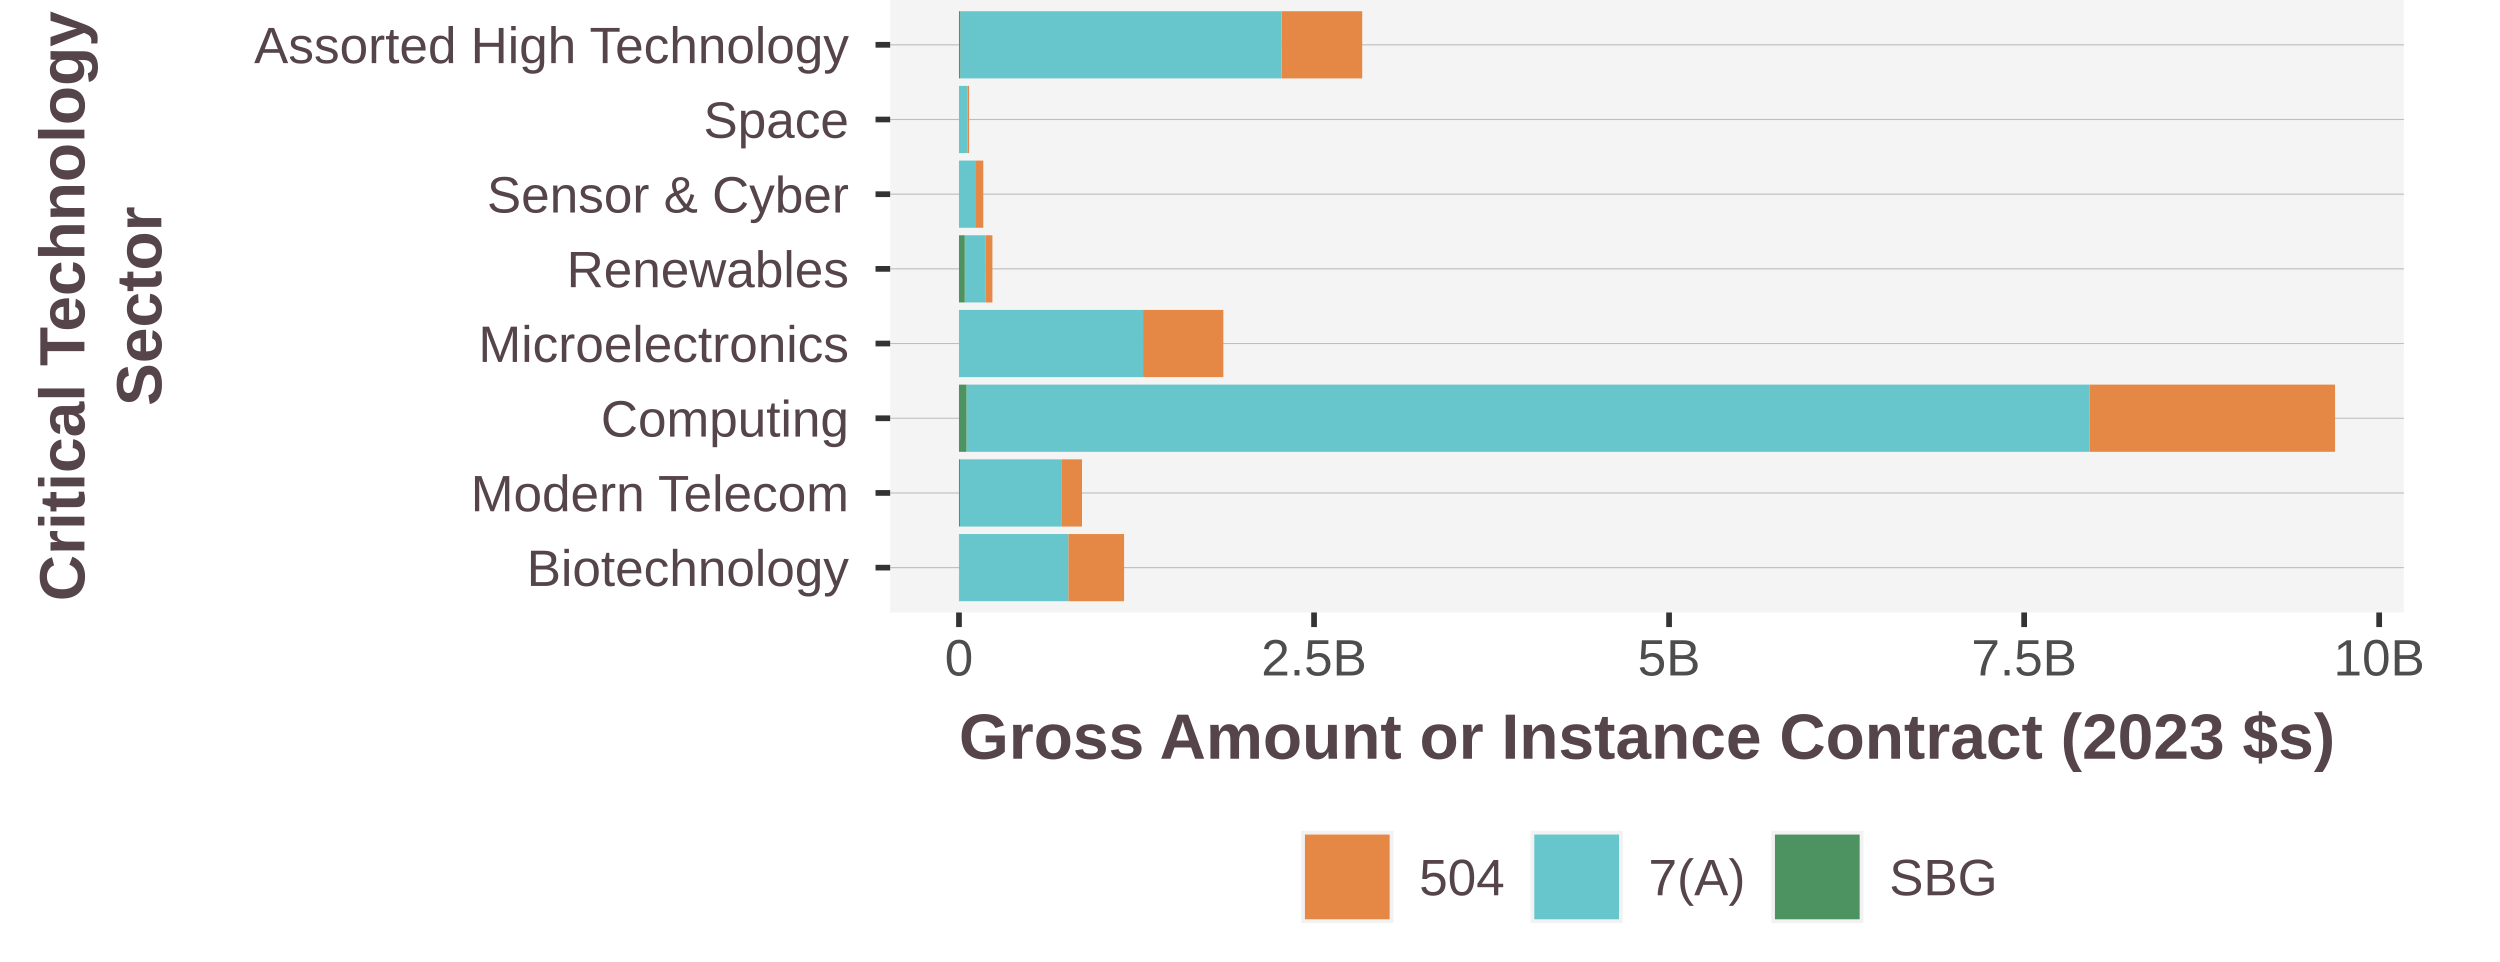
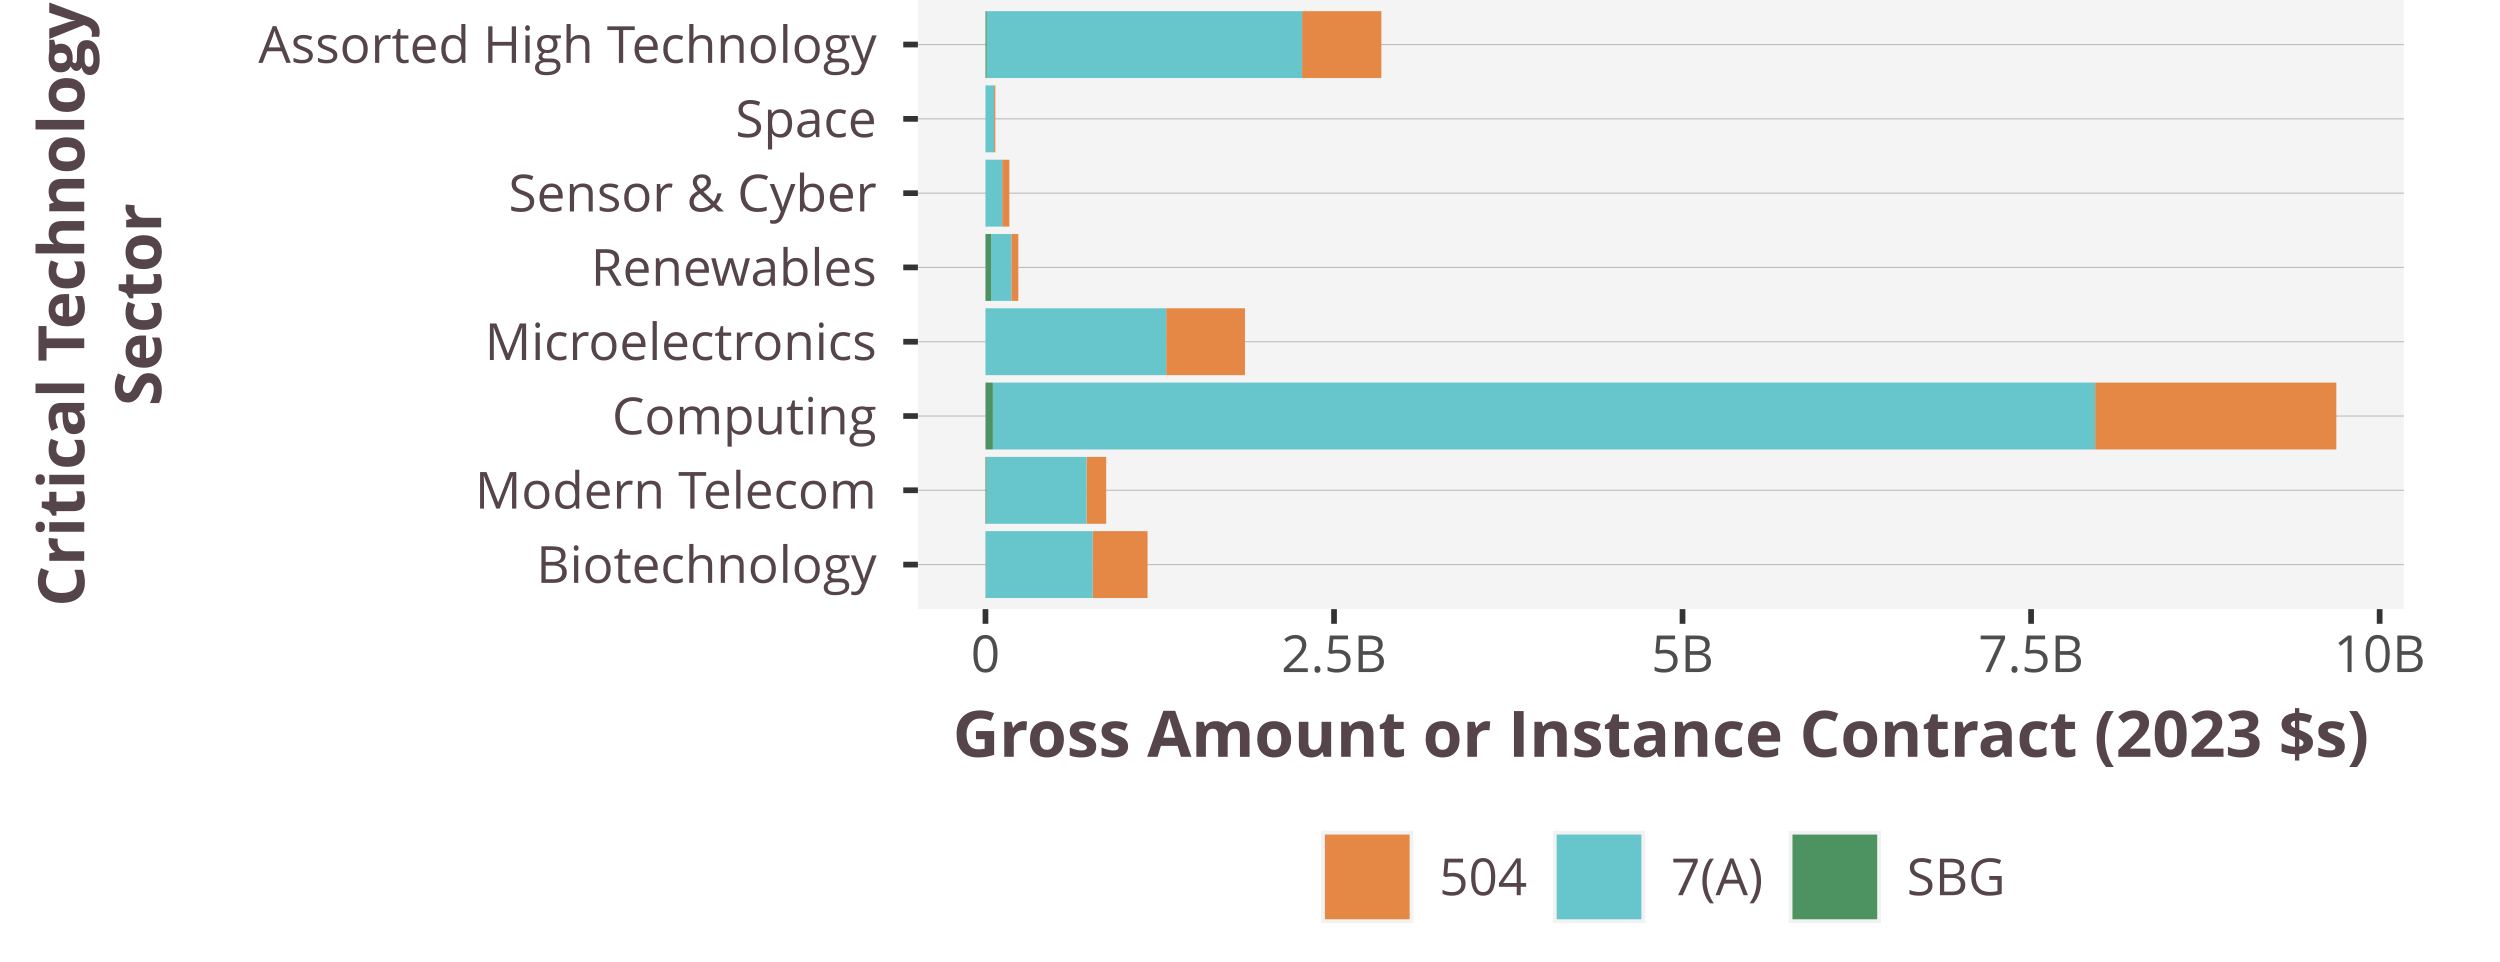
<svg xmlns="http://www.w3.org/2000/svg" class="svglite" width="468.00pt" height="180.00pt" viewBox="0 0 468.00 180.00">
  <defs>
    <style type="text/css">
    .svglite line, .svglite polyline, .svglite polygon, .svglite path, .svglite rect, .svglite circle {
      fill: none;
      stroke: #000000;
      stroke-linecap: round;
      stroke-linejoin: round;
      stroke-miterlimit: 10.00;
    }
    .svglite text {
      white-space: pre;
    }
  </style>
  </defs>
  <rect width="100%" height="100%" style="stroke: none; fill: #FFFFFF;" />
  <defs>
    <clipPath id="cpMC4wMHw0NjguMDB8MC4wMHwxODAuMDA=">
      <rect x="0.00" y="0.00" width="468.00" height="180.00" />
    </clipPath>
  </defs>
  <g clip-path="url(#cpMC4wMHw0NjguMDB8MC4wMHwxODAuMDA=)">
    <rect x="0.00" y="0.00" width="468.00" height="180.00" style="stroke-width: 1.07; stroke: #FFFFFF; fill: #FFFFFF;" />
  </g>
  <defs>
-     <clipPath id="cpMTY2LjY0fDQ1MC4wMHwwLjAwfDExNC42NQ==">
-       <rect x="166.64" y="0.00" width="283.36" height="114.65" />
+     <clipPath id="cpMTcxLjgzfDQ1MC4wMHwwLjAwfDExNC4wMw==">
+       <rect x="171.83" y="0.00" width="278.17" height="114.03" />
    </clipPath>
  </defs>
-   <g clip-path="url(#cpMTY2LjY0fDQ1MC4wMHwwLjAwfDExNC42NQ==)">
-     <rect x="166.64" y="0.00" width="283.36" height="114.65" style="stroke-width: 1.07; stroke: none; fill: #F4F4F4;" />
-     <polyline points="166.64,106.26 450.00,106.26 " style="stroke-width: 0.21; stroke: #BEBEBE; stroke-linecap: butt;" />
-     <polyline points="166.64,92.28 450.00,92.28 " style="stroke-width: 0.21; stroke: #BEBEBE; stroke-linecap: butt;" />
-     <polyline points="166.64,78.30 450.00,78.30 " style="stroke-width: 0.21; stroke: #BEBEBE; stroke-linecap: butt;" />
-     <polyline points="166.64,64.31 450.00,64.31 " style="stroke-width: 0.21; stroke: #BEBEBE; stroke-linecap: butt;" />
-     <polyline points="166.64,50.33 450.00,50.33 " style="stroke-width: 0.21; stroke: #BEBEBE; stroke-linecap: butt;" />
-     <polyline points="166.64,36.35 450.00,36.35 " style="stroke-width: 0.21; stroke: #BEBEBE; stroke-linecap: butt;" />
-     <polyline points="166.64,22.37 450.00,22.37 " style="stroke-width: 0.21; stroke: #BEBEBE; stroke-linecap: butt;" />
-     <polyline points="166.64,8.39 450.00,8.39 " style="stroke-width: 0.21; stroke: #BEBEBE; stroke-linecap: butt;" />
-     <rect x="199.98" y="99.97" width="10.45" height="12.58" style="stroke-width: 1.07; stroke: none; stroke-linecap: butt; stroke-linejoin: miter; fill: #E58846;" />
-     <rect x="391.13" y="72.00" width="45.99" height="12.58" style="stroke-width: 1.07; stroke: none; stroke-linecap: butt; stroke-linejoin: miter; fill: #E58846;" />
-     <rect x="239.90" y="2.10" width="15.11" height="12.58" style="stroke-width: 1.07; stroke: none; stroke-linecap: butt; stroke-linejoin: miter; fill: #E58846;" />
-     <rect x="213.98" y="58.02" width="15.03" height="12.58" style="stroke-width: 1.07; stroke: none; stroke-linecap: butt; stroke-linejoin: miter; fill: #E58846;" />
-     <rect x="198.79" y="85.99" width="3.76" height="12.58" style="stroke-width: 1.07; stroke: none; stroke-linecap: butt; stroke-linejoin: miter; fill: #E58846;" />
-     <rect x="184.45" y="44.04" width="1.33" height="12.58" style="stroke-width: 1.07; stroke: none; stroke-linecap: butt; stroke-linejoin: miter; fill: #E58846;" />
-     <rect x="182.71" y="30.06" width="1.36" height="12.58" style="stroke-width: 1.07; stroke: none; stroke-linecap: butt; stroke-linejoin: miter; fill: #E58846;" />
-     <rect x="181.16" y="16.08" width="0.25" height="12.58" style="stroke-width: 1.07; stroke: none; stroke-linecap: butt; stroke-linejoin: miter; fill: #E58846;" />
-     <rect x="179.56" y="99.97" width="20.42" height="12.58" style="stroke-width: 1.07; stroke: none; stroke-linecap: butt; stroke-linejoin: miter; fill: #66C6CB;" />
-     <rect x="180.93" y="72.00" width="210.20" height="12.58" style="stroke-width: 1.07; stroke: none; stroke-linecap: butt; stroke-linejoin: miter; fill: #66C6CB;" />
-     <rect x="179.76" y="2.10" width="60.14" height="12.58" style="stroke-width: 1.07; stroke: none; stroke-linecap: butt; stroke-linejoin: miter; fill: #66C6CB;" />
-     <rect x="179.52" y="58.02" width="34.46" height="12.58" style="stroke-width: 1.07; stroke: none; stroke-linecap: butt; stroke-linejoin: miter; fill: #66C6CB;" />
-     <rect x="179.71" y="85.99" width="19.08" height="12.58" style="stroke-width: 1.07; stroke: none; stroke-linecap: butt; stroke-linejoin: miter; fill: #66C6CB;" />
-     <rect x="180.60" y="44.04" width="3.85" height="12.58" style="stroke-width: 1.07; stroke: none; stroke-linecap: butt; stroke-linejoin: miter; fill: #66C6CB;" />
-     <rect x="179.52" y="30.06" width="3.19" height="12.58" style="stroke-width: 1.07; stroke: none; stroke-linecap: butt; stroke-linejoin: miter; fill: #66C6CB;" />
-     <rect x="179.52" y="16.08" width="1.64" height="12.58" style="stroke-width: 1.07; stroke: none; stroke-linecap: butt; stroke-linejoin: miter; fill: #66C6CB;" />
-     <rect x="179.52" y="99.97" width="0.037" height="12.58" style="stroke-width: 1.07; stroke: none; stroke-linecap: butt; stroke-linejoin: miter; fill: #4C9361;" />
-     <rect x="179.52" y="72.00" width="1.41" height="12.58" style="stroke-width: 1.07; stroke: none; stroke-linecap: butt; stroke-linejoin: miter; fill: #4C9361;" />
-     <rect x="179.52" y="2.10" width="0.24" height="12.58" style="stroke-width: 1.07; stroke: none; stroke-linecap: butt; stroke-linejoin: miter; fill: #4C9361;" />
-     <rect x="179.52" y="85.99" width="0.19" height="12.58" style="stroke-width: 1.07; stroke: none; stroke-linecap: butt; stroke-linejoin: miter; fill: #4C9361;" />
-     <rect x="179.52" y="44.04" width="1.08" height="12.58" style="stroke-width: 1.07; stroke: none; stroke-linecap: butt; stroke-linejoin: miter; fill: #4C9361;" />
+   <g clip-path="url(#cpMTcxLjgzfDQ1MC4wMHwwLjAwfDExNC4wMw==)">
+     <rect x="171.83" y="0.00" width="278.17" height="114.03" style="stroke-width: 1.07; stroke: none; fill: #F4F4F4;" />
+     <polyline points="171.83,105.69 450.00,105.69 " style="stroke-width: 0.21; stroke: #BEBEBE; stroke-linecap: butt;" />
+     <polyline points="171.83,91.78 450.00,91.78 " style="stroke-width: 0.21; stroke: #BEBEBE; stroke-linecap: butt;" />
+     <polyline points="171.83,77.88 450.00,77.88 " style="stroke-width: 0.21; stroke: #BEBEBE; stroke-linecap: butt;" />
+     <polyline points="171.83,63.97 450.00,63.97 " style="stroke-width: 0.21; stroke: #BEBEBE; stroke-linecap: butt;" />
+     <polyline points="171.83,50.06 450.00,50.06 " style="stroke-width: 0.21; stroke: #BEBEBE; stroke-linecap: butt;" />
+     <polyline points="171.83,36.16 450.00,36.16 " style="stroke-width: 0.21; stroke: #BEBEBE; stroke-linecap: butt;" />
+     <polyline points="171.83,22.25 450.00,22.25 " style="stroke-width: 0.21; stroke: #BEBEBE; stroke-linecap: butt;" />
+     <polyline points="171.83,8.34 450.00,8.34 " style="stroke-width: 0.21; stroke: #BEBEBE; stroke-linecap: butt;" />
+     <rect x="204.56" y="99.43" width="10.26" height="12.52" style="stroke-width: 1.07; stroke: none; stroke-linecap: butt; stroke-linejoin: miter; fill: #E58846;" />
+     <rect x="392.21" y="71.62" width="45.15" height="12.52" style="stroke-width: 1.07; stroke: none; stroke-linecap: butt; stroke-linejoin: miter; fill: #E58846;" />
+     <rect x="243.75" y="2.09" width="14.84" height="12.52" style="stroke-width: 1.07; stroke: none; stroke-linecap: butt; stroke-linejoin: miter; fill: #E58846;" />
+     <rect x="218.31" y="57.71" width="14.75" height="12.52" style="stroke-width: 1.07; stroke: none; stroke-linecap: butt; stroke-linejoin: miter; fill: #E58846;" />
+     <rect x="203.39" y="85.53" width="3.69" height="12.52" style="stroke-width: 1.07; stroke: none; stroke-linecap: butt; stroke-linejoin: miter; fill: #E58846;" />
+     <rect x="189.32" y="43.81" width="1.31" height="12.52" style="stroke-width: 1.07; stroke: none; stroke-linecap: butt; stroke-linejoin: miter; fill: #E58846;" />
+     <rect x="187.61" y="29.90" width="1.34" height="12.52" style="stroke-width: 1.07; stroke: none; stroke-linecap: butt; stroke-linejoin: miter; fill: #E58846;" />
+     <rect x="186.09" y="15.99" width="0.24" height="12.52" style="stroke-width: 1.07; stroke: none; stroke-linecap: butt; stroke-linejoin: miter; fill: #E58846;" />
+     <rect x="184.52" y="99.43" width="20.04" height="12.52" style="stroke-width: 1.07; stroke: none; stroke-linecap: butt; stroke-linejoin: miter; fill: #66C6CB;" />
+     <rect x="185.86" y="71.62" width="206.35" height="12.52" style="stroke-width: 1.07; stroke: none; stroke-linecap: butt; stroke-linejoin: miter; fill: #66C6CB;" />
+     <rect x="184.71" y="2.09" width="59.04" height="12.52" style="stroke-width: 1.07; stroke: none; stroke-linecap: butt; stroke-linejoin: miter; fill: #66C6CB;" />
+     <rect x="184.48" y="57.71" width="33.83" height="12.52" style="stroke-width: 1.07; stroke: none; stroke-linecap: butt; stroke-linejoin: miter; fill: #66C6CB;" />
+     <rect x="184.66" y="85.53" width="18.73" height="12.52" style="stroke-width: 1.07; stroke: none; stroke-linecap: butt; stroke-linejoin: miter; fill: #66C6CB;" />
+     <rect x="185.54" y="43.81" width="3.78" height="12.52" style="stroke-width: 1.07; stroke: none; stroke-linecap: butt; stroke-linejoin: miter; fill: #66C6CB;" />
+     <rect x="184.48" y="29.90" width="3.13" height="12.52" style="stroke-width: 1.07; stroke: none; stroke-linecap: butt; stroke-linejoin: miter; fill: #66C6CB;" />
+     <rect x="184.48" y="15.99" width="1.61" height="12.52" style="stroke-width: 1.07; stroke: none; stroke-linecap: butt; stroke-linejoin: miter; fill: #66C6CB;" />
+     <rect x="184.48" y="99.43" width="0.037" height="12.52" style="stroke-width: 1.07; stroke: none; stroke-linecap: butt; stroke-linejoin: miter; fill: #4C9361;" />
+     <rect x="184.48" y="71.62" width="1.38" height="12.52" style="stroke-width: 1.07; stroke: none; stroke-linecap: butt; stroke-linejoin: miter; fill: #4C9361;" />
+     <rect x="184.48" y="2.09" width="0.23" height="12.52" style="stroke-width: 1.07; stroke: none; stroke-linecap: butt; stroke-linejoin: miter; fill: #4C9361;" />
+     <rect x="184.48" y="85.53" width="0.18" height="12.52" style="stroke-width: 1.07; stroke: none; stroke-linecap: butt; stroke-linejoin: miter; fill: #4C9361;" />
+     <rect x="184.48" y="43.81" width="1.06" height="12.52" style="stroke-width: 1.07; stroke: none; stroke-linecap: butt; stroke-linejoin: miter; fill: #4C9361;" />
  </g>
  <g clip-path="url(#cpMC4wMHw0NjguMDB8MC4wMHwxODAuMDA=)">
-     <text x="158.92" y="109.69" text-anchor="end" style="font-size: 9.60px;fill: #554449; font-family: &quot;Arial&quot;;" textLength="60.26px" lengthAdjust="spacingAndGlyphs">Biotechnology</text>
-     <text x="158.92" y="95.71" text-anchor="end" style="font-size: 9.60px;fill: #554449; font-family: &quot;Arial&quot;;" textLength="70.74px" lengthAdjust="spacingAndGlyphs">Modern Telecom</text>
-     <text x="158.92" y="81.73" text-anchor="end" style="font-size: 9.60px;fill: #554449; font-family: &quot;Arial&quot;;" textLength="46.39px" lengthAdjust="spacingAndGlyphs">Computing</text>
-     <text x="158.92" y="67.75" text-anchor="end" style="font-size: 9.60px;fill: #554449; font-family: &quot;Arial&quot;;" textLength="69.30px" lengthAdjust="spacingAndGlyphs">Microelectronics</text>
-     <text x="158.92" y="53.77" text-anchor="end" style="font-size: 9.60px;fill: #554449; font-family: &quot;Arial&quot;;" textLength="52.79px" lengthAdjust="spacingAndGlyphs">Renewables</text>
-     <text x="158.92" y="39.79" text-anchor="end" style="font-size: 9.60px;fill: #554449; font-family: &quot;Arial&quot;;" textLength="67.70px" lengthAdjust="spacingAndGlyphs">Sensor &amp; Cyber</text>
-     <text x="158.92" y="25.80" text-anchor="end" style="font-size: 9.60px;fill: #554449; font-family: &quot;Arial&quot;;" textLength="27.19px" lengthAdjust="spacingAndGlyphs">Space</text>
-     <text x="158.92" y="11.82" text-anchor="end" style="font-size: 9.60px;fill: #554449; font-family: &quot;Arial&quot;;" textLength="111.26px" lengthAdjust="spacingAndGlyphs">Assorted High Technology</text>
-     <polyline points="163.90,106.26 166.64,106.26 " style="stroke-width: 1.07; stroke: #333333; stroke-linecap: butt;" />
-     <polyline points="163.90,92.28 166.64,92.28 " style="stroke-width: 1.07; stroke: #333333; stroke-linecap: butt;" />
-     <polyline points="163.90,78.30 166.64,78.30 " style="stroke-width: 1.07; stroke: #333333; stroke-linecap: butt;" />
-     <polyline points="163.90,64.31 166.64,64.31 " style="stroke-width: 1.07; stroke: #333333; stroke-linecap: butt;" />
-     <polyline points="163.90,50.33 166.64,50.33 " style="stroke-width: 1.07; stroke: #333333; stroke-linecap: butt;" />
-     <polyline points="163.90,36.35 166.64,36.35 " style="stroke-width: 1.07; stroke: #333333; stroke-linecap: butt;" />
-     <polyline points="163.90,22.37 166.64,22.37 " style="stroke-width: 1.07; stroke: #333333; stroke-linecap: butt;" />
-     <polyline points="163.90,8.39 166.64,8.39 " style="stroke-width: 1.07; stroke: #333333; stroke-linecap: butt;" />
-     <polyline points="179.52,117.39 179.52,114.65 " style="stroke-width: 1.07; stroke: #333333; stroke-linecap: butt;" />
-     <polyline points="245.99,117.39 245.99,114.65 " style="stroke-width: 1.07; stroke: #333333; stroke-linecap: butt;" />
-     <polyline points="312.45,117.39 312.45,114.65 " style="stroke-width: 1.07; stroke: #333333; stroke-linecap: butt;" />
-     <polyline points="378.92,117.39 378.92,114.65 " style="stroke-width: 1.07; stroke: #333333; stroke-linecap: butt;" />
-     <polyline points="445.38,117.39 445.38,114.65 " style="stroke-width: 1.07; stroke: #333333; stroke-linecap: butt;" />
-     <text x="179.52" y="126.45" text-anchor="middle" style="font-size: 9.60px;fill: #4D4D4D; font-family: &quot;Arial&quot;;" textLength="5.34px" lengthAdjust="spacingAndGlyphs">0</text>
-     <text x="245.99" y="126.45" text-anchor="middle" style="font-size: 9.60px;fill: #4D4D4D; font-family: &quot;Arial&quot;;" textLength="19.73px" lengthAdjust="spacingAndGlyphs">2.5B</text>
-     <text x="312.45" y="126.45" text-anchor="middle" style="font-size: 9.60px;fill: #4D4D4D; font-family: &quot;Arial&quot;;" textLength="11.73px" lengthAdjust="spacingAndGlyphs">5B</text>
-     <text x="378.92" y="126.45" text-anchor="middle" style="font-size: 9.60px;fill: #4D4D4D; font-family: &quot;Arial&quot;;" textLength="19.73px" lengthAdjust="spacingAndGlyphs">7.5B</text>
-     <text x="445.38" y="126.45" text-anchor="middle" style="font-size: 9.60px;fill: #4D4D4D; font-family: &quot;Arial&quot;;" textLength="17.06px" lengthAdjust="spacingAndGlyphs">10B</text>
-     <text x="308.32" y="142.04" text-anchor="middle" style="font-size: 12.00px; font-weight: bold;fill: #554449; font-family: &quot;Arial&quot;;" textLength="257.64px" lengthAdjust="spacingAndGlyphs">Gross Amount or Instance Contract (2023 $s)</text>
-     <text transform="translate(15.80,57.32) rotate(-90)" text-anchor="middle" style="font-size: 12.00px; font-weight: bold;fill: #554449; font-family: &quot;Arial&quot;;" textLength="110.46px" lengthAdjust="spacingAndGlyphs">Critical Technology</text>
-     <text transform="translate(30.20,57.32) rotate(-90)" text-anchor="middle" style="font-size: 12.00px; font-weight: bold;fill: #554449; font-family: &quot;Arial&quot;;" textLength="37.35px" lengthAdjust="spacingAndGlyphs">Sector</text>
-     <rect x="240.73" y="155.52" width="135.18" height="17.28" style="stroke-width: 1.07; stroke: none; fill: #FFFFFF;" />
-     <rect x="243.57" y="155.52" width="17.28" height="17.28" style="stroke-width: 1.07; stroke: none; fill: #F2F2F2;" />
-     <rect x="244.28" y="156.23" width="15.86" height="15.86" style="stroke-width: 1.07; stroke: none; stroke-linecap: butt; stroke-linejoin: miter; fill: #E58846;" />
-     <rect x="286.51" y="155.52" width="17.28" height="17.28" style="stroke-width: 1.07; stroke: none; fill: #F2F2F2;" />
-     <rect x="287.22" y="156.23" width="15.86" height="15.86" style="stroke-width: 1.07; stroke: none; stroke-linecap: butt; stroke-linejoin: miter; fill: #66C6CB;" />
-     <rect x="331.56" y="155.52" width="17.28" height="17.28" style="stroke-width: 1.07; stroke: none; fill: #F2F2F2;" />
-     <rect x="332.27" y="156.23" width="15.86" height="15.86" style="stroke-width: 1.07; stroke: none; stroke-linecap: butt; stroke-linejoin: miter; fill: #4C9361;" />
-     <text x="265.67" y="167.59" style="font-size: 9.60px;fill: #554449; font-family: &quot;Arial&quot;;" textLength="16.01px" lengthAdjust="spacingAndGlyphs">504</text>
-     <text x="308.61" y="167.59" style="font-size: 9.60px;fill: #554449; font-family: &quot;Arial&quot;;" textLength="18.12px" lengthAdjust="spacingAndGlyphs">7(A)</text>
-     <text x="353.67" y="167.59" style="font-size: 9.60px;fill: #554449; font-family: &quot;Arial&quot;;" textLength="20.25px" lengthAdjust="spacingAndGlyphs">SBG</text>
+     <text x="164.11" y="109.11" text-anchor="end" style="font-size: 9.60px;fill: #554449; font-family: &quot;Open Sans&quot;;" textLength="63.50px" lengthAdjust="spacingAndGlyphs">Biotechnology</text>
+     <text x="164.11" y="95.21" text-anchor="end" style="font-size: 9.60px;fill: #554449; font-family: &quot;Open Sans&quot;;" textLength="75.65px" lengthAdjust="spacingAndGlyphs">Modern Telecom</text>
+     <text x="164.11" y="81.30" text-anchor="end" style="font-size: 9.60px;fill: #554449; font-family: &quot;Open Sans&quot;;" textLength="49.36px" lengthAdjust="spacingAndGlyphs">Computing</text>
+     <text x="164.11" y="67.39" text-anchor="end" style="font-size: 9.60px;fill: #554449; font-family: &quot;Open Sans&quot;;" textLength="73.68px" lengthAdjust="spacingAndGlyphs">Microelectronics</text>
+     <text x="164.11" y="53.49" text-anchor="end" style="font-size: 9.60px;fill: #554449; font-family: &quot;Open Sans&quot;;" textLength="53.58px" lengthAdjust="spacingAndGlyphs">Renewables</text>
+     <text x="164.11" y="39.58" text-anchor="end" style="font-size: 9.60px;fill: #554449; font-family: &quot;Open Sans&quot;;" textLength="68.76px" lengthAdjust="spacingAndGlyphs">Sensor &amp; Cyber</text>
+     <text x="164.11" y="25.67" text-anchor="end" style="font-size: 9.60px;fill: #554449; font-family: &quot;Open Sans&quot;;" textLength="26.43px" lengthAdjust="spacingAndGlyphs">Space</text>
+     <text x="164.11" y="11.77" text-anchor="end" style="font-size: 9.60px;fill: #554449; font-family: &quot;Open Sans&quot;;" textLength="116.11px" lengthAdjust="spacingAndGlyphs">Assorted High Technology</text>
+     <polyline points="169.09,105.69 171.83,105.69 " style="stroke-width: 1.07; stroke: #333333; stroke-linecap: butt;" />
+     <polyline points="169.09,91.78 171.83,91.78 " style="stroke-width: 1.07; stroke: #333333; stroke-linecap: butt;" />
+     <polyline points="169.09,77.88 171.83,77.88 " style="stroke-width: 1.07; stroke: #333333; stroke-linecap: butt;" />
+     <polyline points="169.09,63.97 171.83,63.97 " style="stroke-width: 1.07; stroke: #333333; stroke-linecap: butt;" />
+     <polyline points="169.09,50.06 171.83,50.06 " style="stroke-width: 1.07; stroke: #333333; stroke-linecap: butt;" />
+     <polyline points="169.09,36.16 171.83,36.16 " style="stroke-width: 1.07; stroke: #333333; stroke-linecap: butt;" />
+     <polyline points="169.09,22.25 171.83,22.25 " style="stroke-width: 1.07; stroke: #333333; stroke-linecap: butt;" />
+     <polyline points="169.09,8.34 171.83,8.34 " style="stroke-width: 1.07; stroke: #333333; stroke-linecap: butt;" />
+     <polyline points="184.48,116.77 184.48,114.03 " style="stroke-width: 1.07; stroke: #333333; stroke-linecap: butt;" />
+     <polyline points="249.73,116.77 249.73,114.03 " style="stroke-width: 1.07; stroke: #333333; stroke-linecap: butt;" />
+     <polyline points="314.97,116.77 314.97,114.03 " style="stroke-width: 1.07; stroke: #333333; stroke-linecap: butt;" />
+     <polyline points="380.22,116.77 380.22,114.03 " style="stroke-width: 1.07; stroke: #333333; stroke-linecap: butt;" />
+     <polyline points="445.47,116.77 445.47,114.03 " style="stroke-width: 1.07; stroke: #333333; stroke-linecap: butt;" />
+     <text x="184.48" y="125.81" text-anchor="middle" style="font-size: 9.60px;fill: #4D4D4D; font-family: &quot;Open Sans&quot;;" textLength="5.49px" lengthAdjust="spacingAndGlyphs">0</text>
+     <text x="249.73" y="125.81" text-anchor="middle" style="font-size: 9.60px;fill: #4D4D4D; font-family: &quot;Open Sans&quot;;" textLength="19.68px" lengthAdjust="spacingAndGlyphs">2.5B</text>
+     <text x="314.97" y="125.81" text-anchor="middle" style="font-size: 9.60px;fill: #4D4D4D; font-family: &quot;Open Sans&quot;;" textLength="11.68px" lengthAdjust="spacingAndGlyphs">5B</text>
+     <text x="380.22" y="125.81" text-anchor="middle" style="font-size: 9.60px;fill: #4D4D4D; font-family: &quot;Open Sans&quot;;" textLength="19.68px" lengthAdjust="spacingAndGlyphs">7.5B</text>
+     <text x="445.47" y="125.81" text-anchor="middle" style="font-size: 9.60px;fill: #4D4D4D; font-family: &quot;Open Sans&quot;;" textLength="17.16px" lengthAdjust="spacingAndGlyphs">10B</text>
+     <text x="310.92" y="141.67" text-anchor="middle" style="font-size: 12.00px; font-weight: bold;fill: #554449; font-family: &quot;Open Sans&quot;;" textLength="265.72px" lengthAdjust="spacingAndGlyphs">Gross Amount or Instance Contract (2023 $s)</text>
+     <text transform="translate(15.77,57.02) rotate(-90)" text-anchor="middle" style="font-size: 12.00px; font-weight: bold;fill: #554449; font-family: &quot;Open Sans&quot;;" textLength="113.97px" lengthAdjust="spacingAndGlyphs">Critical Technology</text>
+     <text transform="translate(30.17,57.02) rotate(-90)" text-anchor="middle" style="font-size: 12.00px; font-weight: bold;fill: #554449; font-family: &quot;Open Sans&quot;;" textLength="37.97px" lengthAdjust="spacingAndGlyphs">Sector</text>
+     <rect x="244.47" y="155.52" width="132.89" height="17.28" style="stroke-width: 1.07; stroke: none; fill: #FFFFFF;" />
+     <rect x="247.31" y="155.52" width="17.28" height="17.28" style="stroke-width: 1.07; stroke: none; fill: #F2F2F2;" />
+     <rect x="248.02" y="156.23" width="15.86" height="15.86" style="stroke-width: 1.07; stroke: none; stroke-linecap: butt; stroke-linejoin: miter; fill: #E58846;" />
+     <rect x="290.70" y="155.52" width="17.28" height="17.28" style="stroke-width: 1.07; stroke: none; fill: #F2F2F2;" />
+     <rect x="291.41" y="156.23" width="15.86" height="15.86" style="stroke-width: 1.07; stroke: none; stroke-linecap: butt; stroke-linejoin: miter; fill: #66C6CB;" />
+     <rect x="334.84" y="155.52" width="17.28" height="17.28" style="stroke-width: 1.07; stroke: none; fill: #F2F2F2;" />
+     <rect x="335.55" y="156.23" width="15.86" height="15.86" style="stroke-width: 1.07; stroke: none; stroke-linecap: butt; stroke-linejoin: miter; fill: #4C9361;" />
+     <text x="269.42" y="167.58" style="font-size: 9.60px;fill: #554449; font-family: &quot;Open Sans&quot;;" textLength="16.46px" lengthAdjust="spacingAndGlyphs">504</text>
+     <text x="312.81" y="167.58" style="font-size: 9.60px;fill: #554449; font-family: &quot;Open Sans&quot;;" textLength="17.21px" lengthAdjust="spacingAndGlyphs">7(A)</text>
+     <text x="356.95" y="167.58" style="font-size: 9.60px;fill: #554449; font-family: &quot;Open Sans&quot;;" textLength="18.42px" lengthAdjust="spacingAndGlyphs">SBG</text>
  </g>
</svg>
